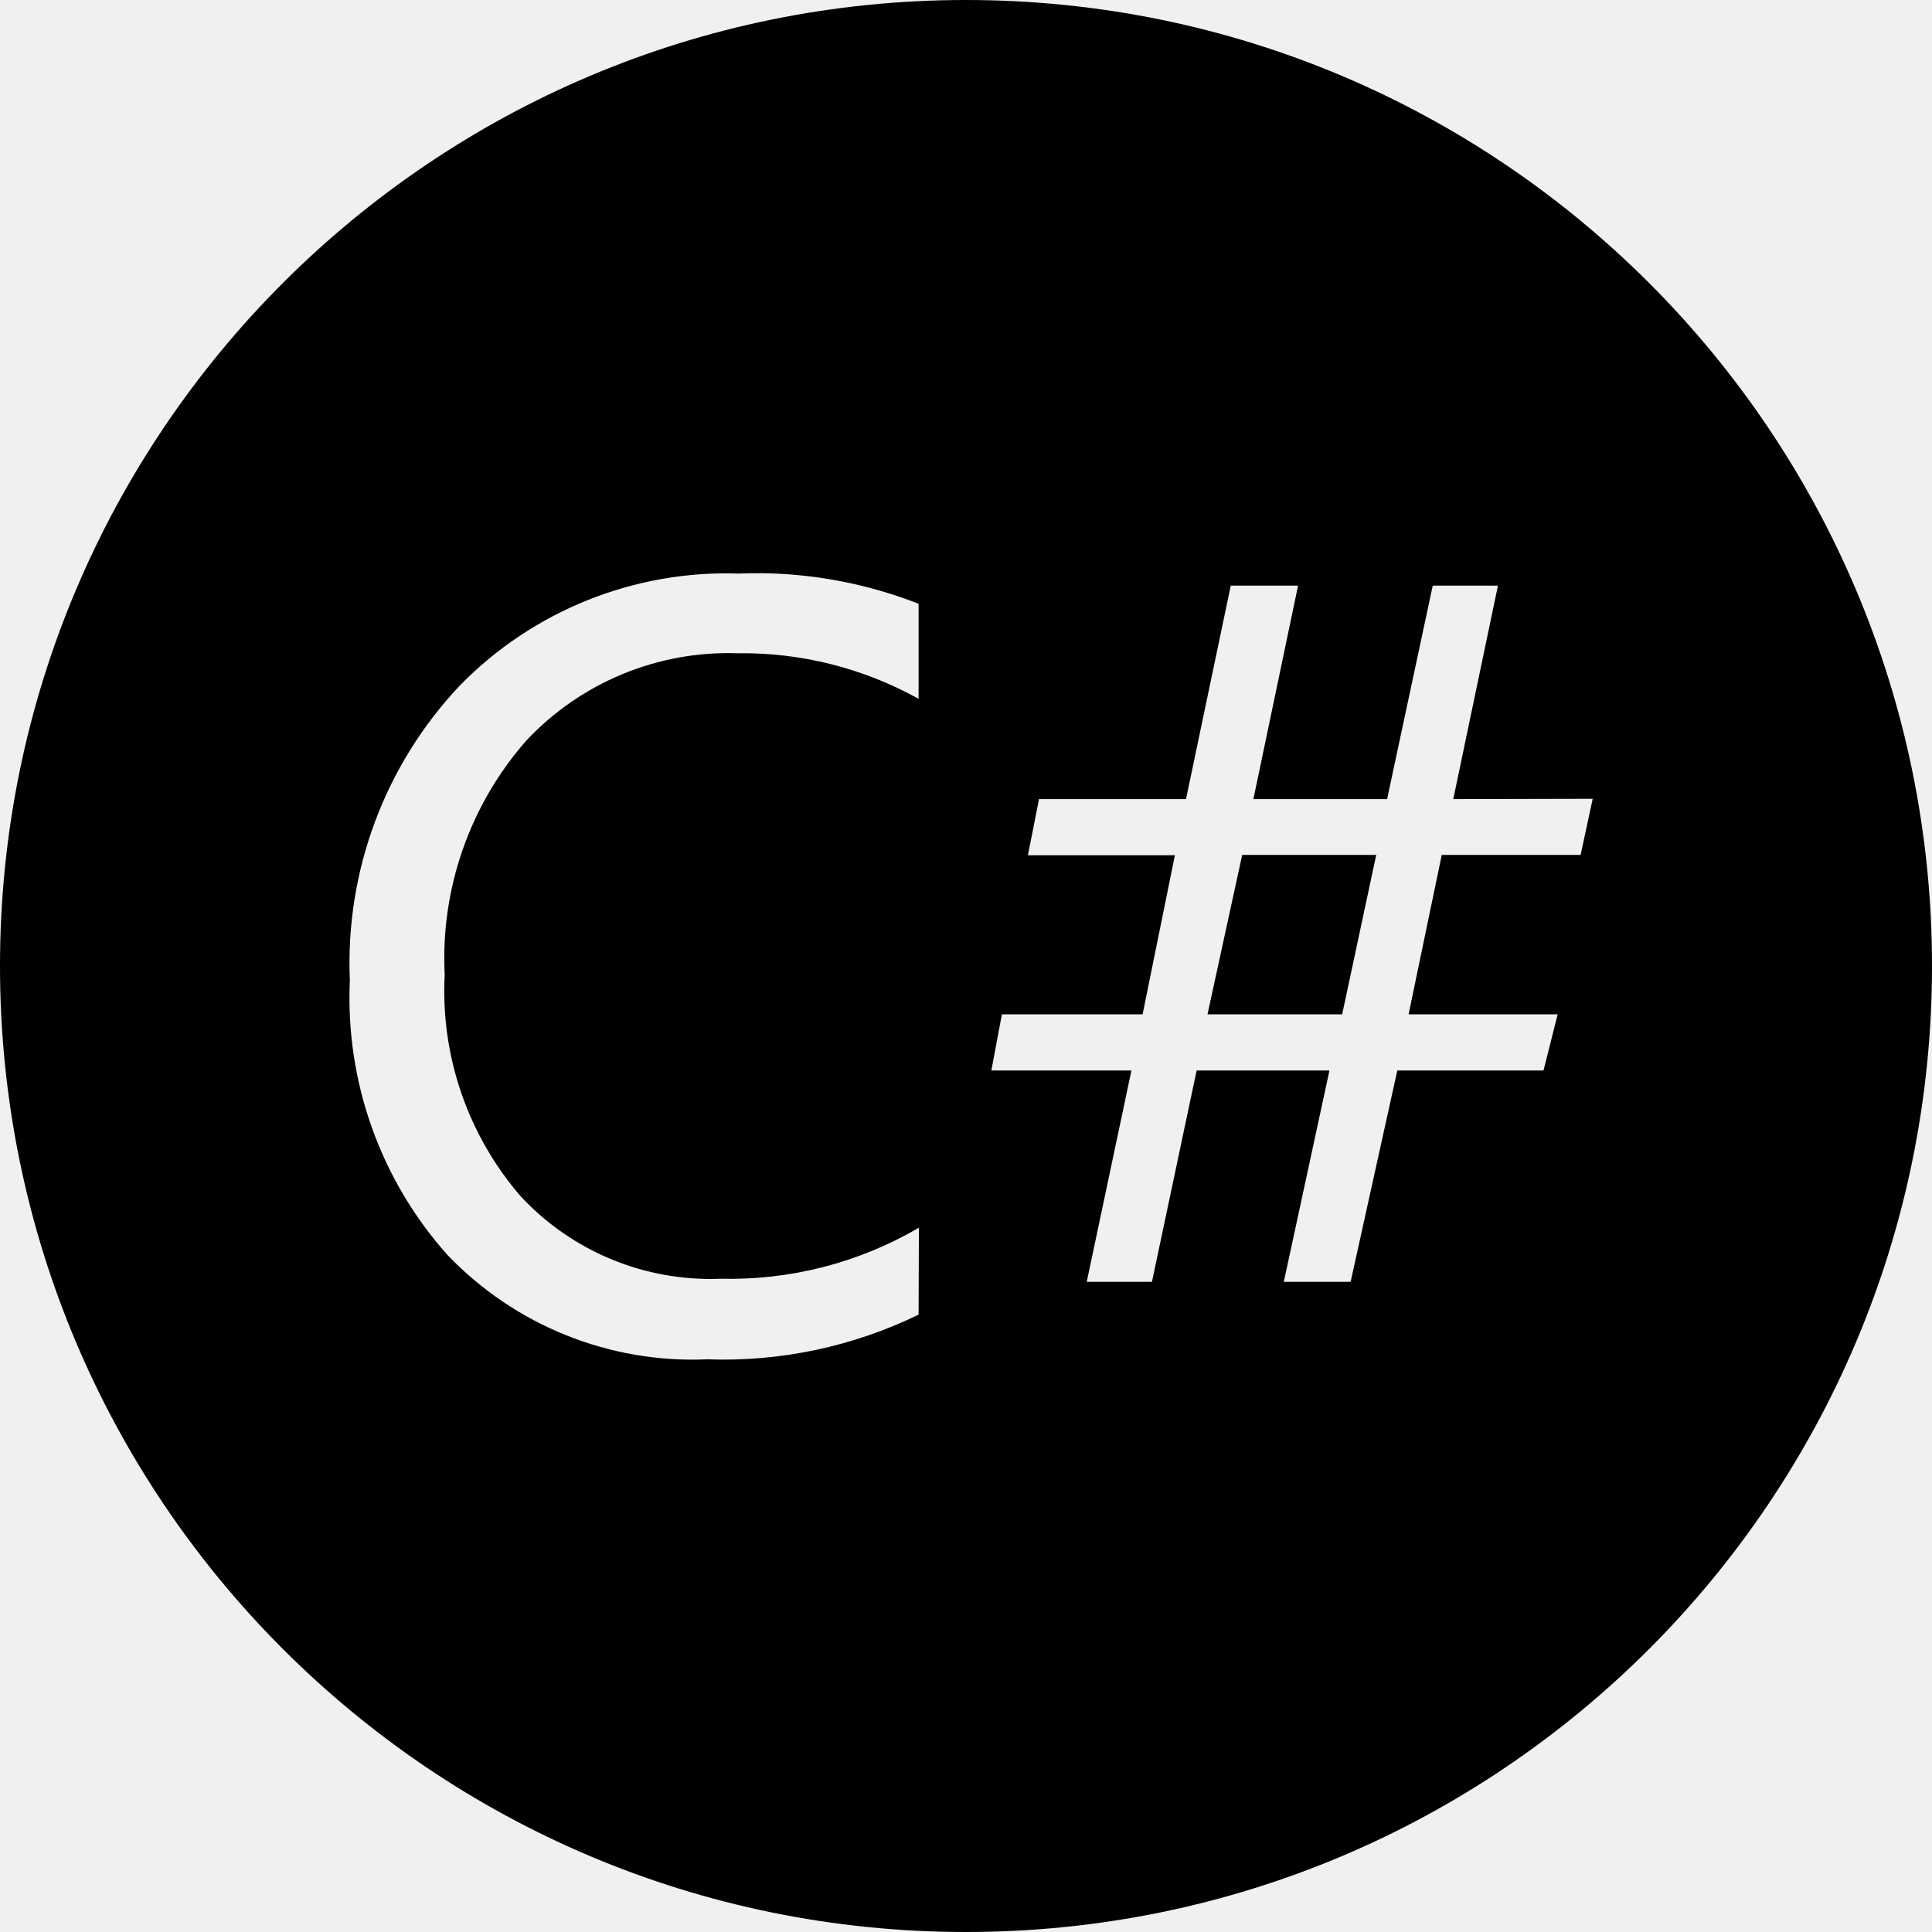
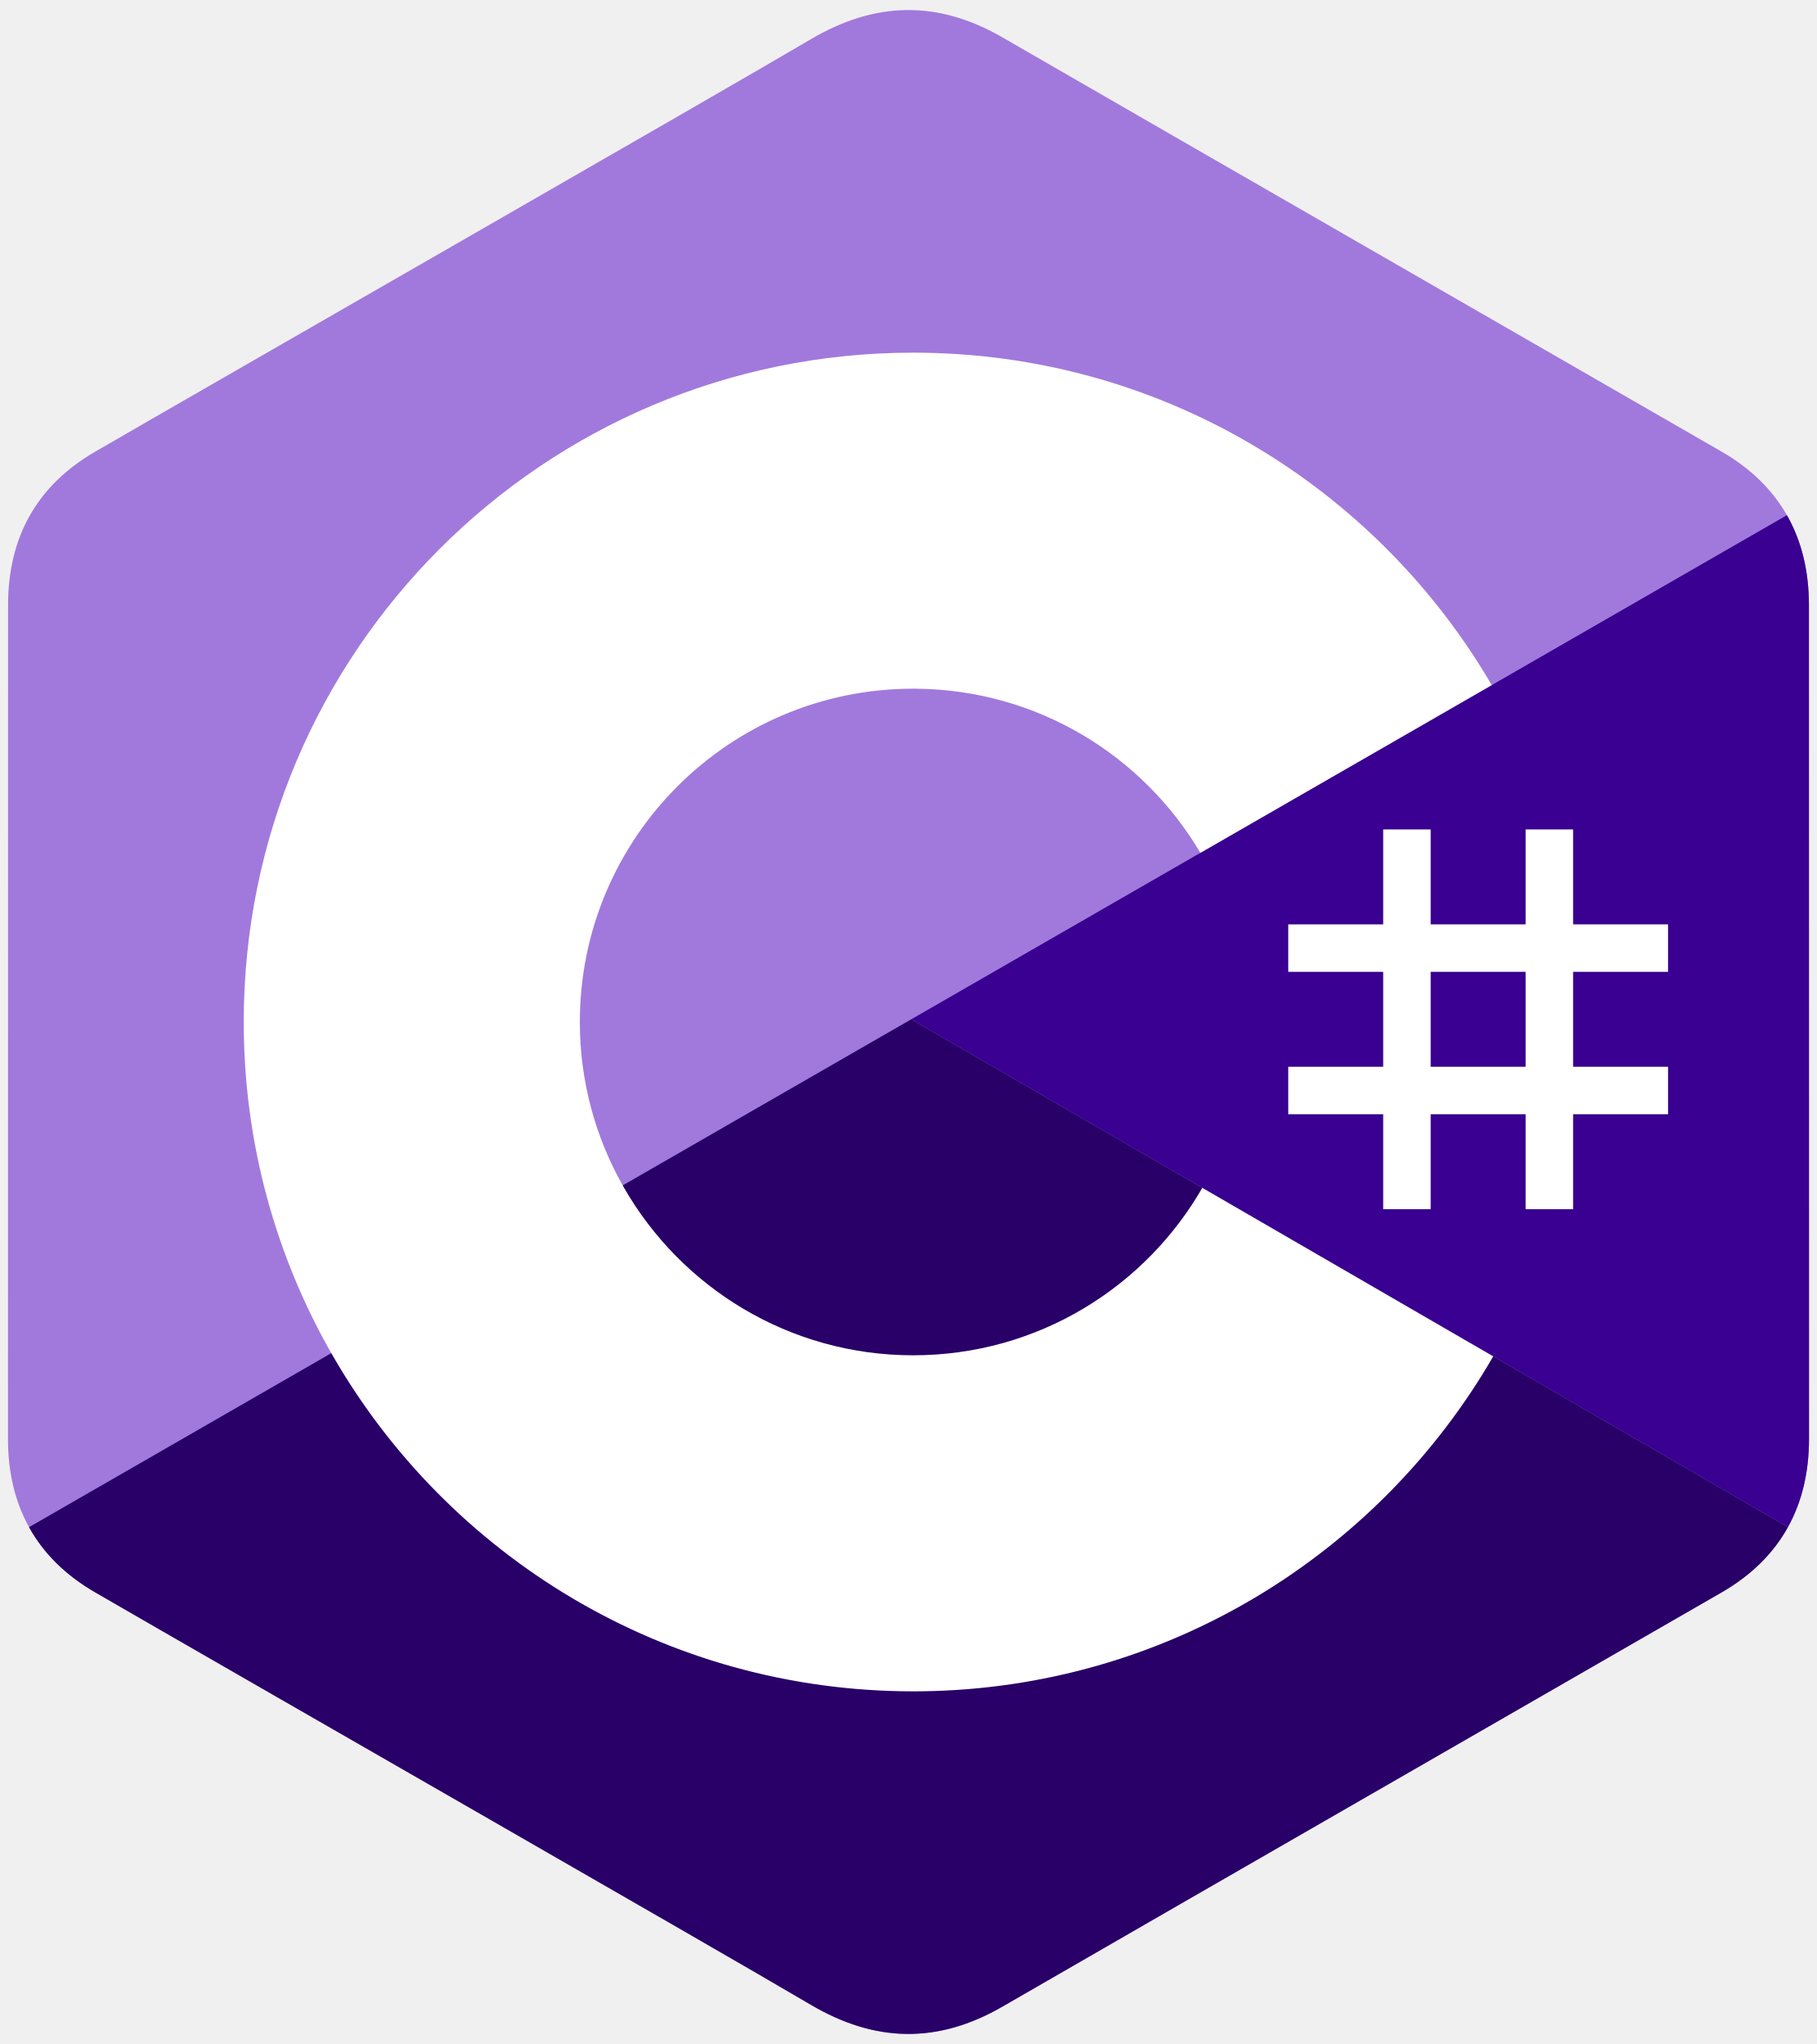
- <svg xmlns="http://www.w3.org/2000/svg" fill="#000000" width="800px" height="800px" viewBox="0 0 24 24" role="img">
-   <path d="M12 0A12 12 0 000 12a12 12 0 0012 12 12 12 0 0012-12A12 12 0 0012 0zM9.426 7.12a5.55 5.55 0 011.985.38v1.181a4.5 4.5 0 00-2.25-.566 3.439 3.439 0 00-2.625 1.087 4.099 4.099 0 00-1.012 2.906 3.9 3.9 0 00.945 2.754 3.217 3.217 0 002.482 1.023 4.657 4.657 0 002.464-.634l-.004 1.08a5.543 5.543 0 01-2.625.555 4.211 4.211 0 01-3.228-1.297 4.793 4.793 0 01-1.212-3.409 5.021 5.021 0 011.365-3.663 4.631 4.631 0 013.473-1.392 5.55 5.55 0 01.12-.004 5.55 5.55 0 01.122 0zm5.863.155h.836l-.555 2.652h1.661l.567-2.652h.81l-.555 2.652 1.732-.004-.15.697H17.91l-.412 1.98h1.852l-.176.698h-1.816l-.58 2.625h-.83l.567-2.625h-1.65l-.555 2.625h-.81l.555-2.625h-1.74l.131-.698h1.748l.401-1.976h-1.826l.138-.697h1.826zm.142 3.345L15 12.6h1.673l.423-1.98z" />
+ <svg xmlns="http://www.w3.org/2000/svg" height="2500" preserveAspectRatio="xMidYMid" viewBox="0 -1.428 255.582 290.108" width="2222">
+   <path d="m255.569 84.452c-.002-4.83-1.035-9.098-3.124-12.76-2.052-3.603-5.125-6.622-9.247-9.009-34.025-19.619-68.083-39.178-102.097-58.817-9.17-5.294-18.061-5.1-27.163.27-13.543 7.986-81.348 46.833-101.553 58.536-8.321 4.818-12.37 12.19-12.372 21.771-.013 39.455 0 78.91-.013 118.365 0 4.724.991 8.91 2.988 12.517 2.053 3.711 5.169 6.813 9.386 9.254 20.206 11.703 88.02 50.547 101.56 58.536 9.106 5.373 17.997 5.565 27.17.27 34.015-19.64 68.075-39.199 102.105-58.818 4.217-2.44 7.333-5.544 9.386-9.252 1.994-3.608 2.987-7.793 2.987-12.518 0 0 0-78.889-.013-118.345" fill="#a179dc" />
+   <path d="m128.182 143.241-125.194 72.084c2.053 3.711 5.169 6.813 9.386 9.254 20.206 11.703 88.02 50.547 101.56 58.536 9.106 5.373 17.997 5.565 27.17.27 34.015-19.64 68.075-39.199 102.105-58.818 4.217-2.44 7.333-5.544 9.386-9.252z" fill="#280068" />
+   <path d="m255.569 84.452c-.002-4.83-1.035-9.098-3.124-12.76l-124.263 71.55 124.413 72.073c1.994-3.608 2.985-7.793 2.987-12.518 0 0 0-78.889-.013-118.345" fill="#390091" />
+   <g fill="#fff">
+     <path d="m201.892 116.294v13.474h13.474v-13.474h6.737v13.474h13.474v6.737h-13.474v13.473h13.474v6.737h-13.474v13.474h-6.737v-13.474h-13.474v13.474h-6.737v-13.474h-13.473v-6.737h13.473v-13.473h-13.473v-6.737h13.473v-13.474zm13.474 20.21h-13.474v13.474h13.474z" />
+     <path d="m128.457 48.626c35.144 0 65.827 19.086 82.262 47.456l-.16-.273-41.35 23.808c-8.146-13.793-23.08-23.102-40.213-23.294l-.54-.003c-26.125 0-47.305 21.18-47.305 47.305a47.08 47.08 0 0 0 6.239 23.47c8.154 14.235 23.483 23.836 41.067 23.836 17.693 0 33.109-9.723 41.221-24.11l-.197.345 41.287 23.918c-16.255 28.13-46.518 47.157-81.253 47.536l-1.058.006c-35.255 0-66.025-19.204-82.419-47.724-8.003-13.923-12.582-30.064-12.582-47.277 0-52.466 42.532-95 95-95z" />
+   </g>
</svg>
